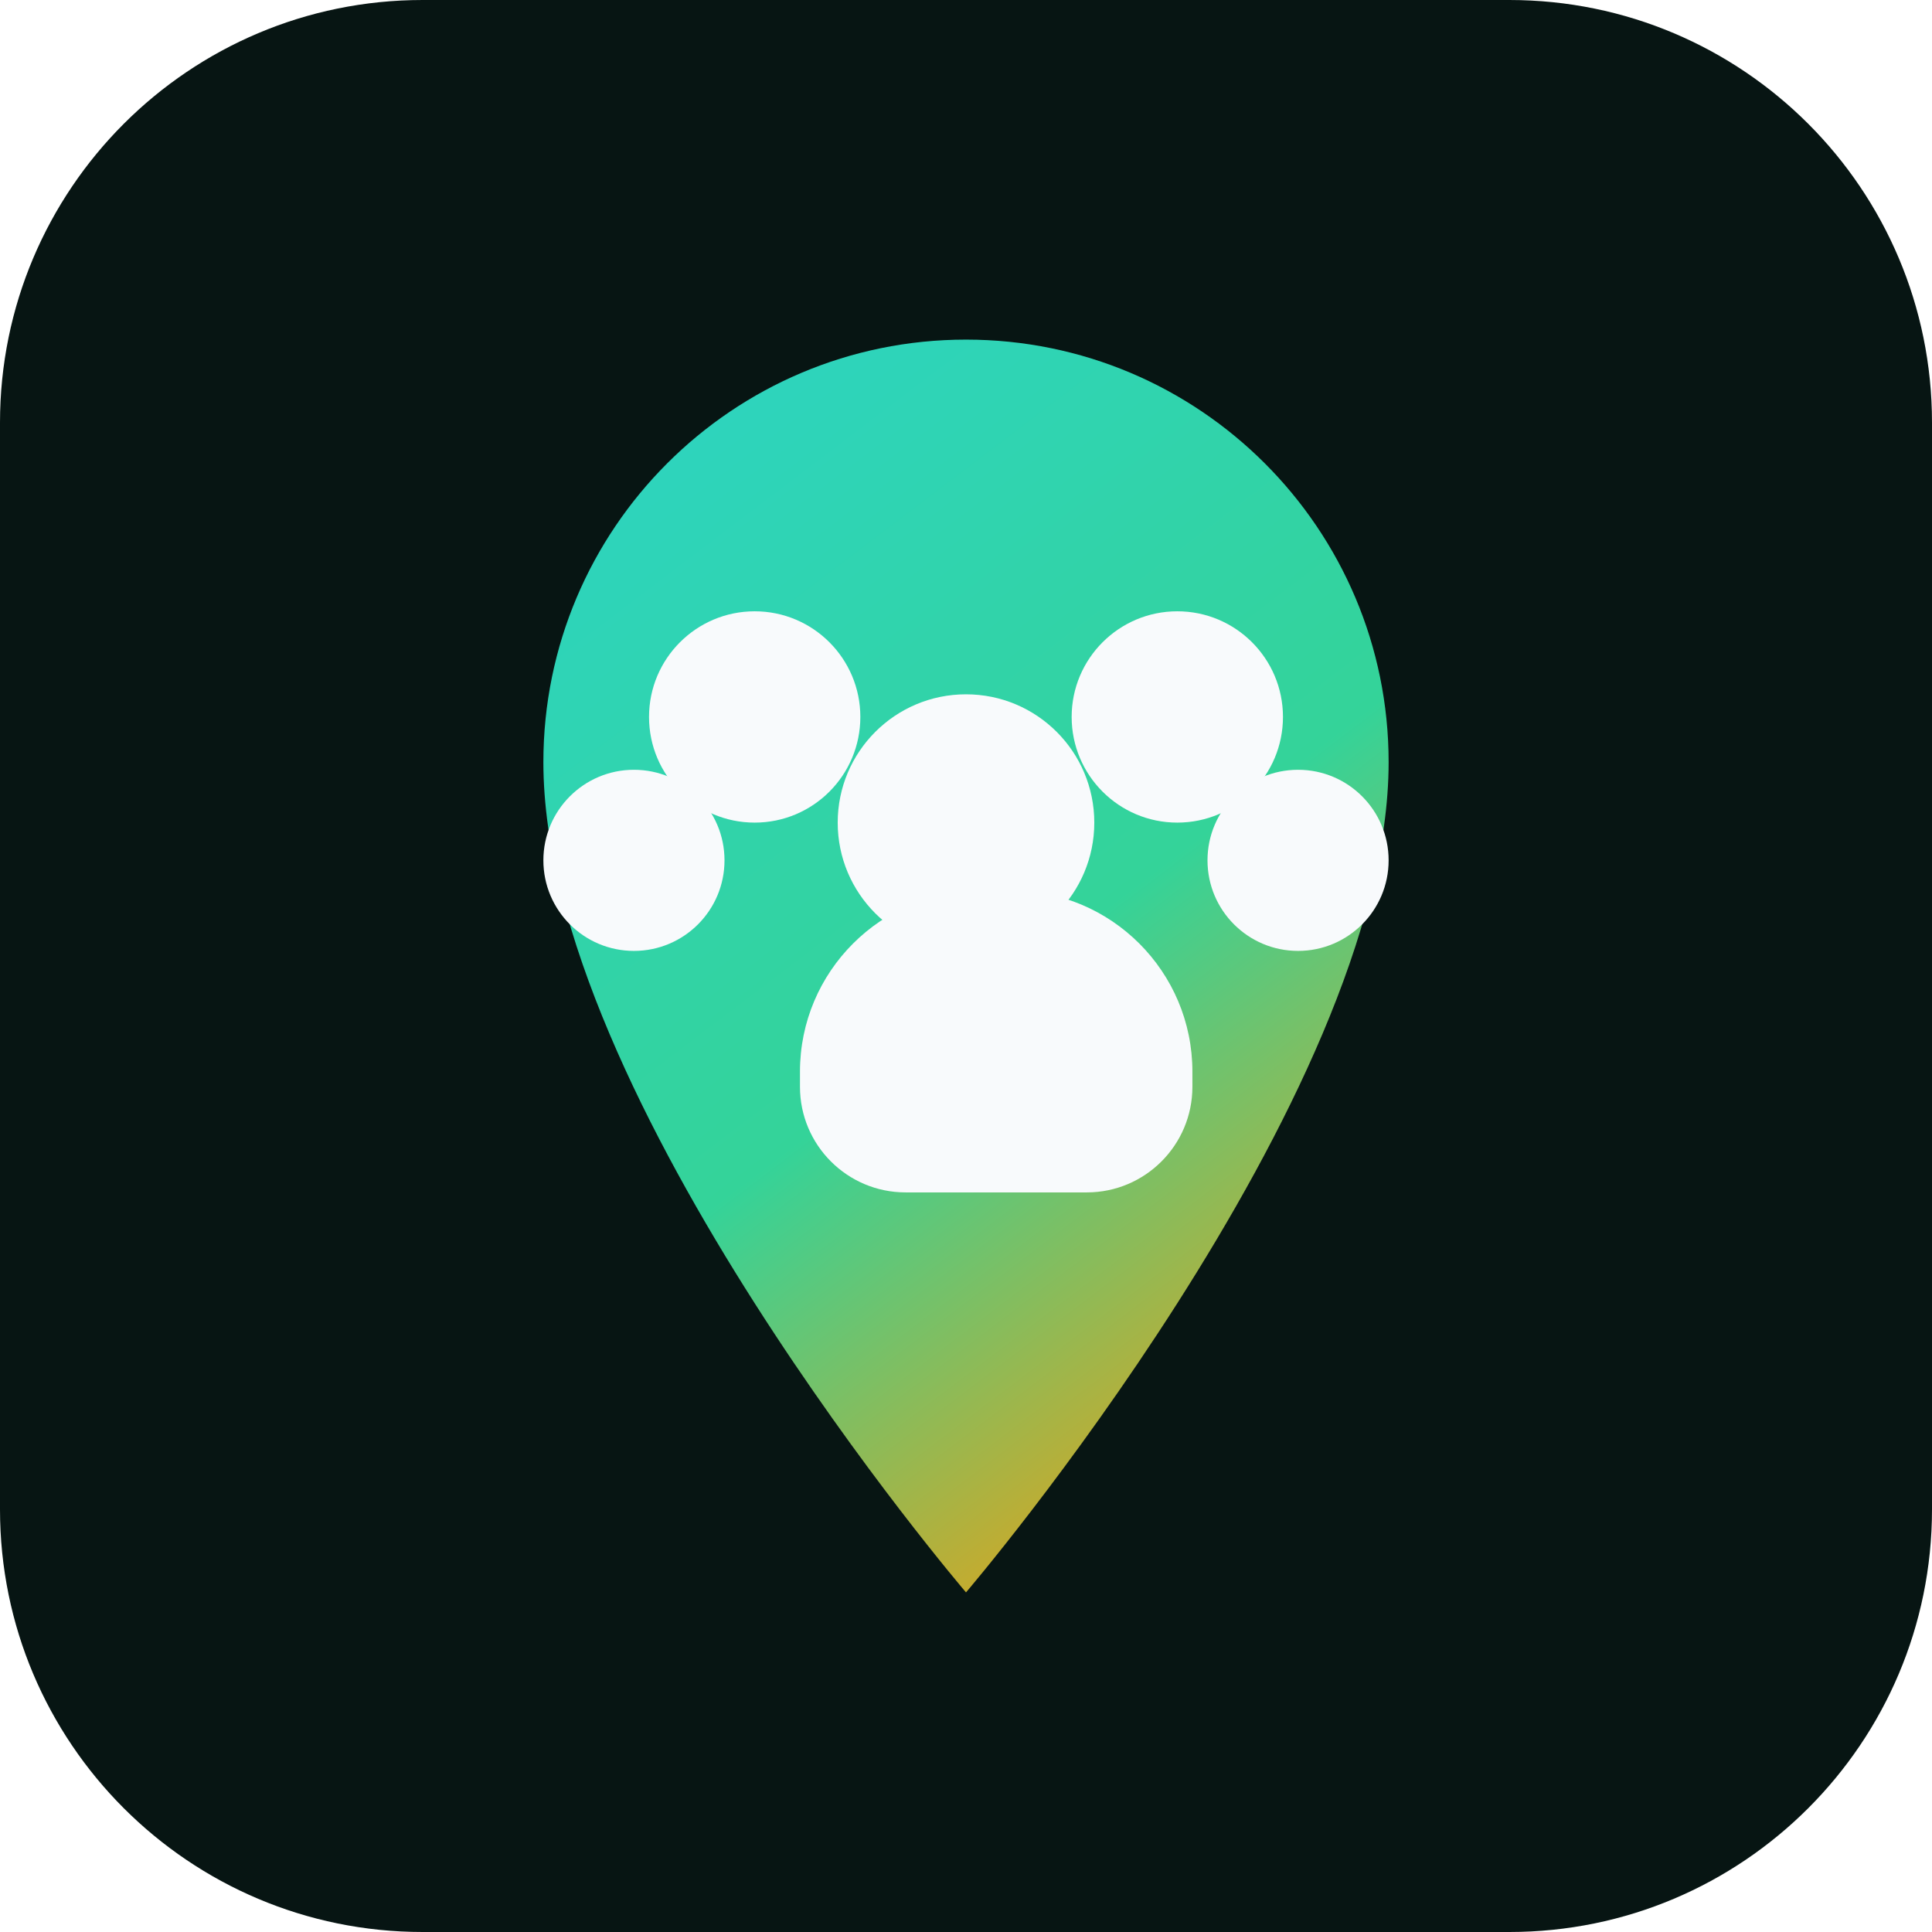
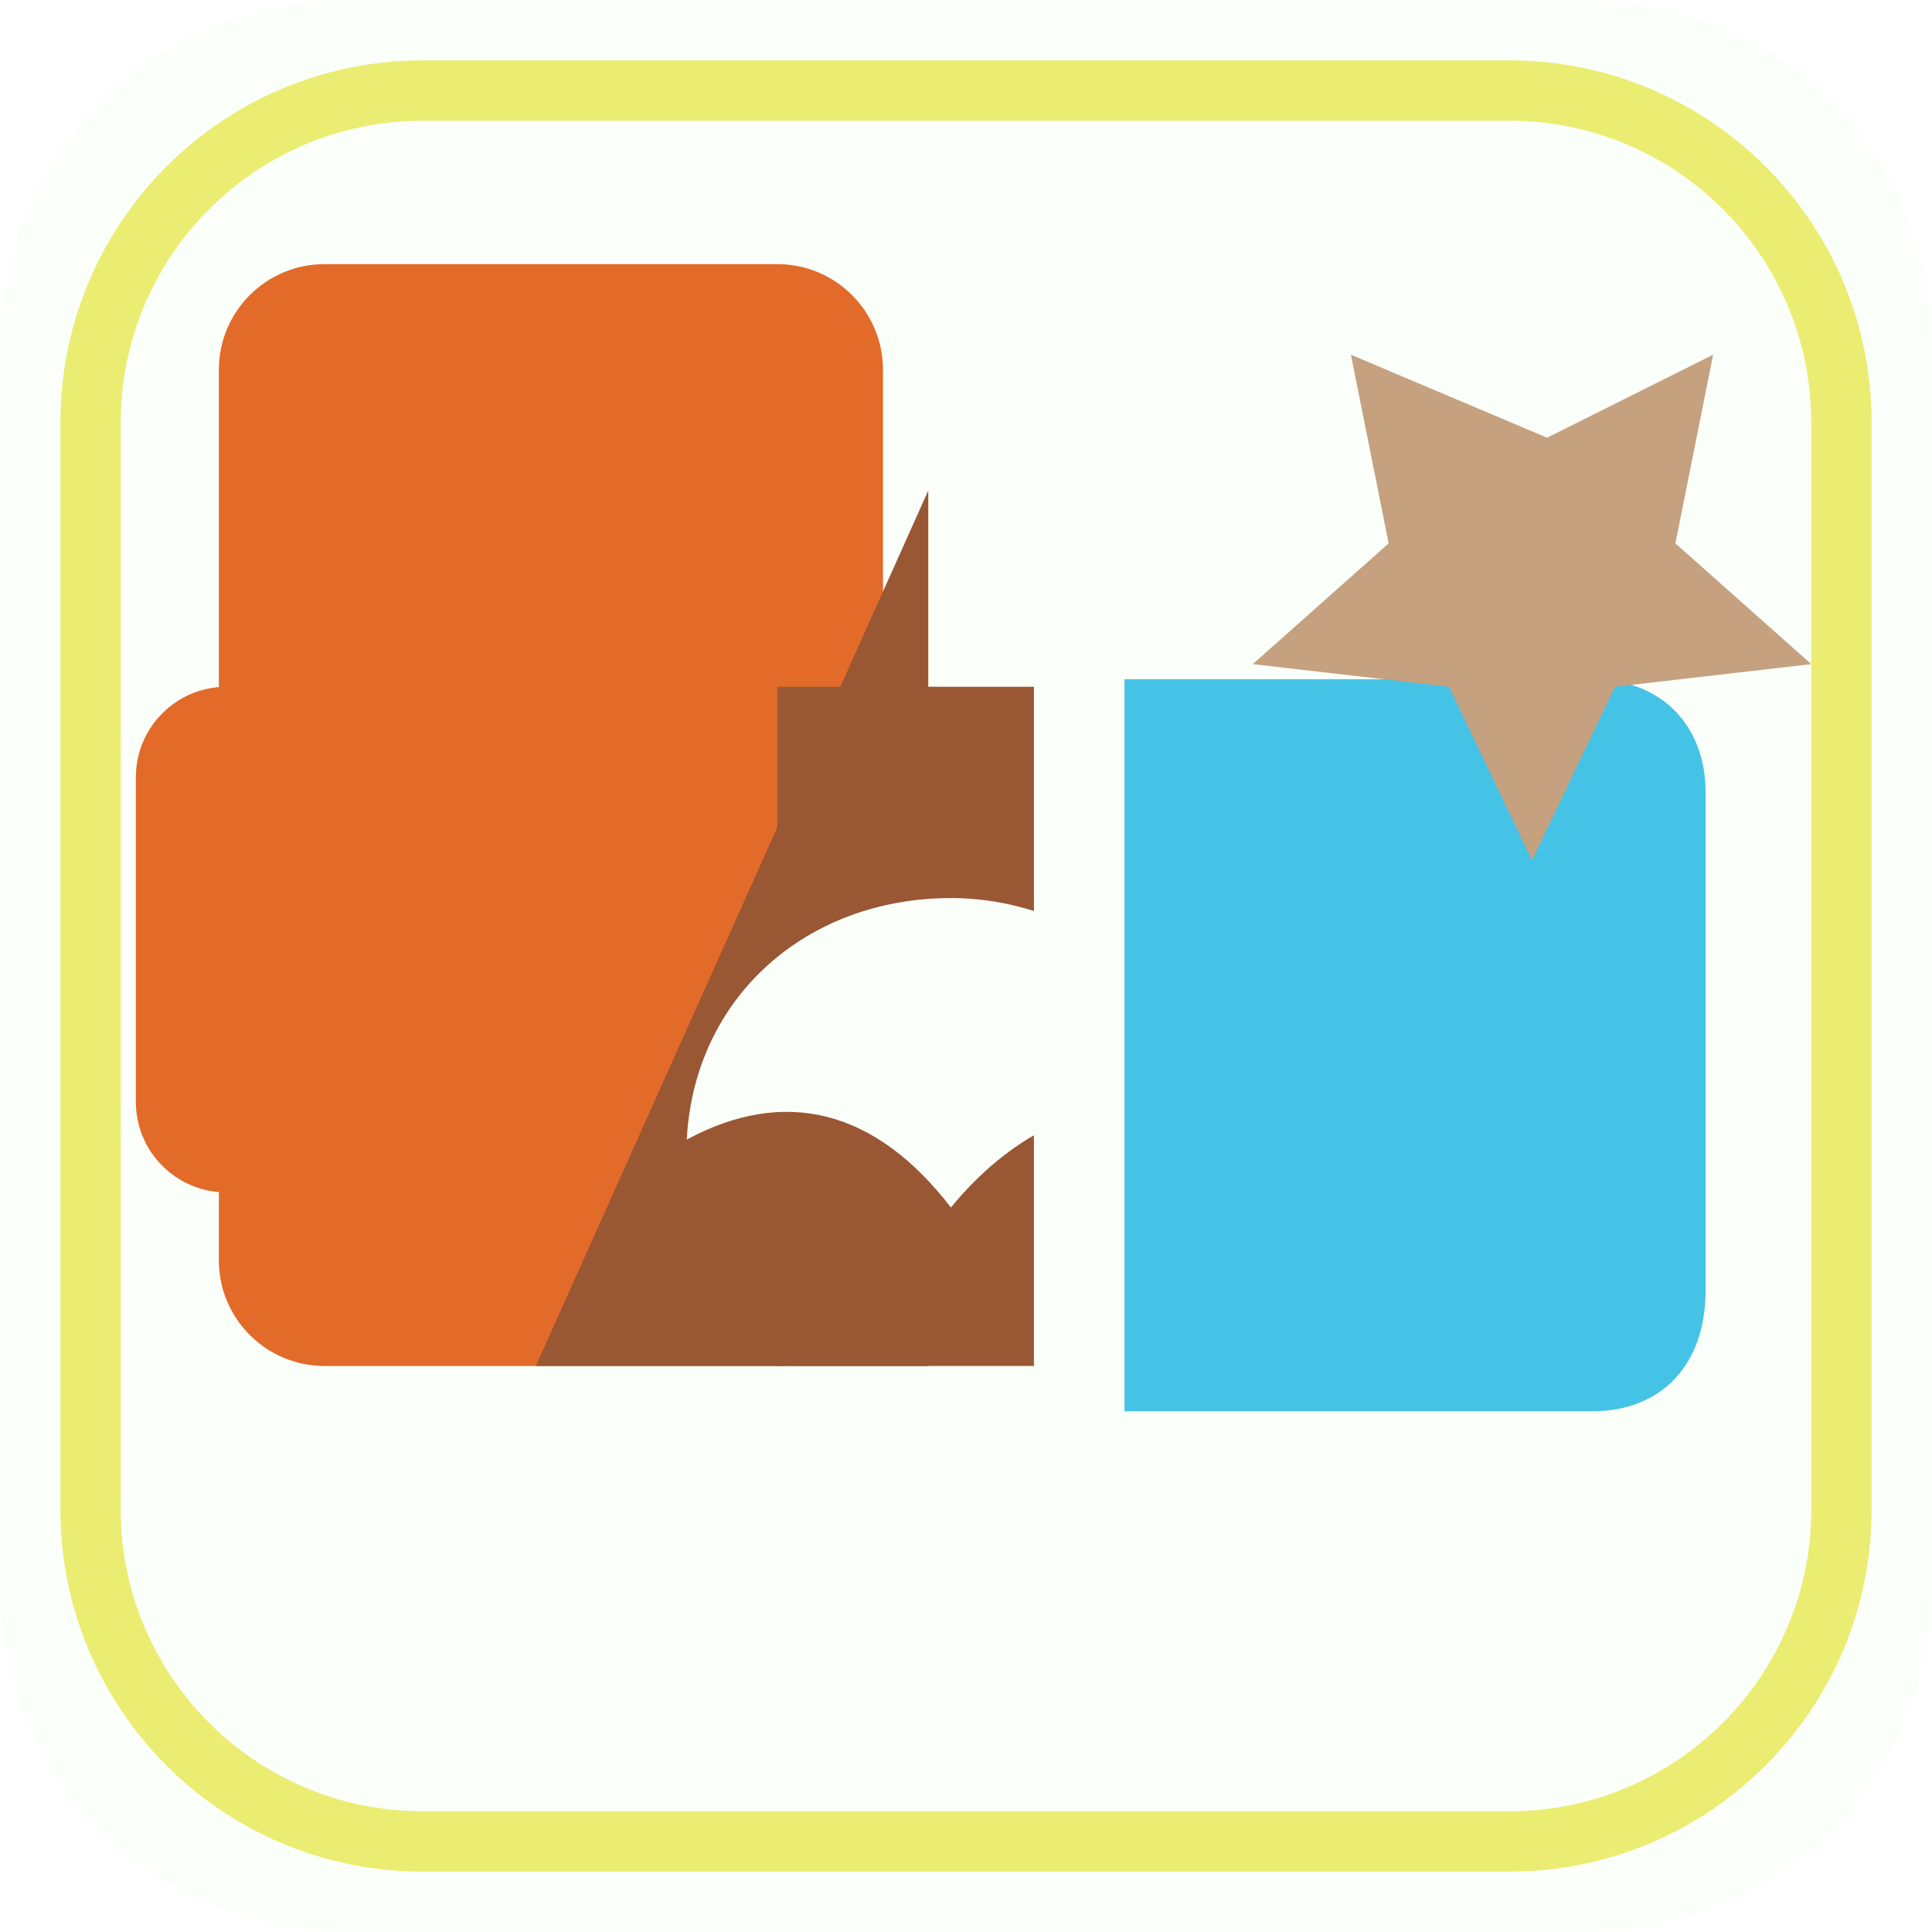
<svg xmlns="http://www.w3.org/2000/svg" width="64" height="64" viewBox="0 0 256 256" fill="none">
-   <rect width="256" height="256" rx="56" fill="#071513" />
-   <path d="M128 45C97.07 45 72 70.07 72 101C72 145.5 128 211 128 211C128 211 184 145.5 184 101C184 70.07 158.93 45 128 45Z" fill="url(#paint0_linear)" />
-   <circle cx="100" cy="95" r="14" fill="#F8FAFC" />
-   <circle cx="156" cy="95" r="14" fill="#F8FAFC" />
-   <circle cx="128" cy="109" r="17" fill="#F8FAFC" />
-   <path d="M106 142C106 128.745 116.745 118 130 118H134C147.255 118 158 128.745 158 142V144C158 151.732 151.732 158 144 158H120C112.268 158 106 151.732 106 144V142Z" fill="#F8FAFC" />
-   <circle cx="84" cy="114" r="12" fill="#F8FAFC" />
-   <circle cx="172" cy="114" r="12" fill="#F8FAFC" />
-   <defs>
-     <linearGradient id="paint0_linear" x1="82" y1="57" x2="186" y2="194" gradientUnits="userSpaceOnUse">
-       <stop stop-color="#2DD4BF" />
-       <stop offset="0.52" stop-color="#34D399" />
-       <stop offset="1" stop-color="#F59E0B" />
-     </linearGradient>
-   </defs>
+   <rect width="256" height="256" rx="46" fill="#FBFFFA" />
+   <rect x="29" y="35" width="88" height="146" rx="14" fill="#E26B29" />
+   <rect x="18" y="91" width="105" height="67" rx="12" fill="#E26B29" />
+   <path d="M123 65L71 181H123V65Z" fill="#9A5734" />
+   <path d="M103 91H137V181H103V91Z" fill="#9A5734" />
+   <path d="M91 151C92 132 107 119 126 119C143 119 158 131 160 147C147 144 135 149 126 160C116 147 104 144 91 151Z" fill="#FBFFFA" />
+   <path d="M149 90H211C220 90 226 96 226 105V171C226 181 220 187 211 187H149V90Z" fill="#44C3E6" />
+   <path d="M205 58L227 47L222 72L240 88L214 91L203 114L192 91L166 88L184 72L179 47L205 58Z" fill="#C5A180" />
+   <rect x="12" y="12" width="232" height="232" rx="44" stroke="#EAED71" stroke-width="8" />
</svg>
